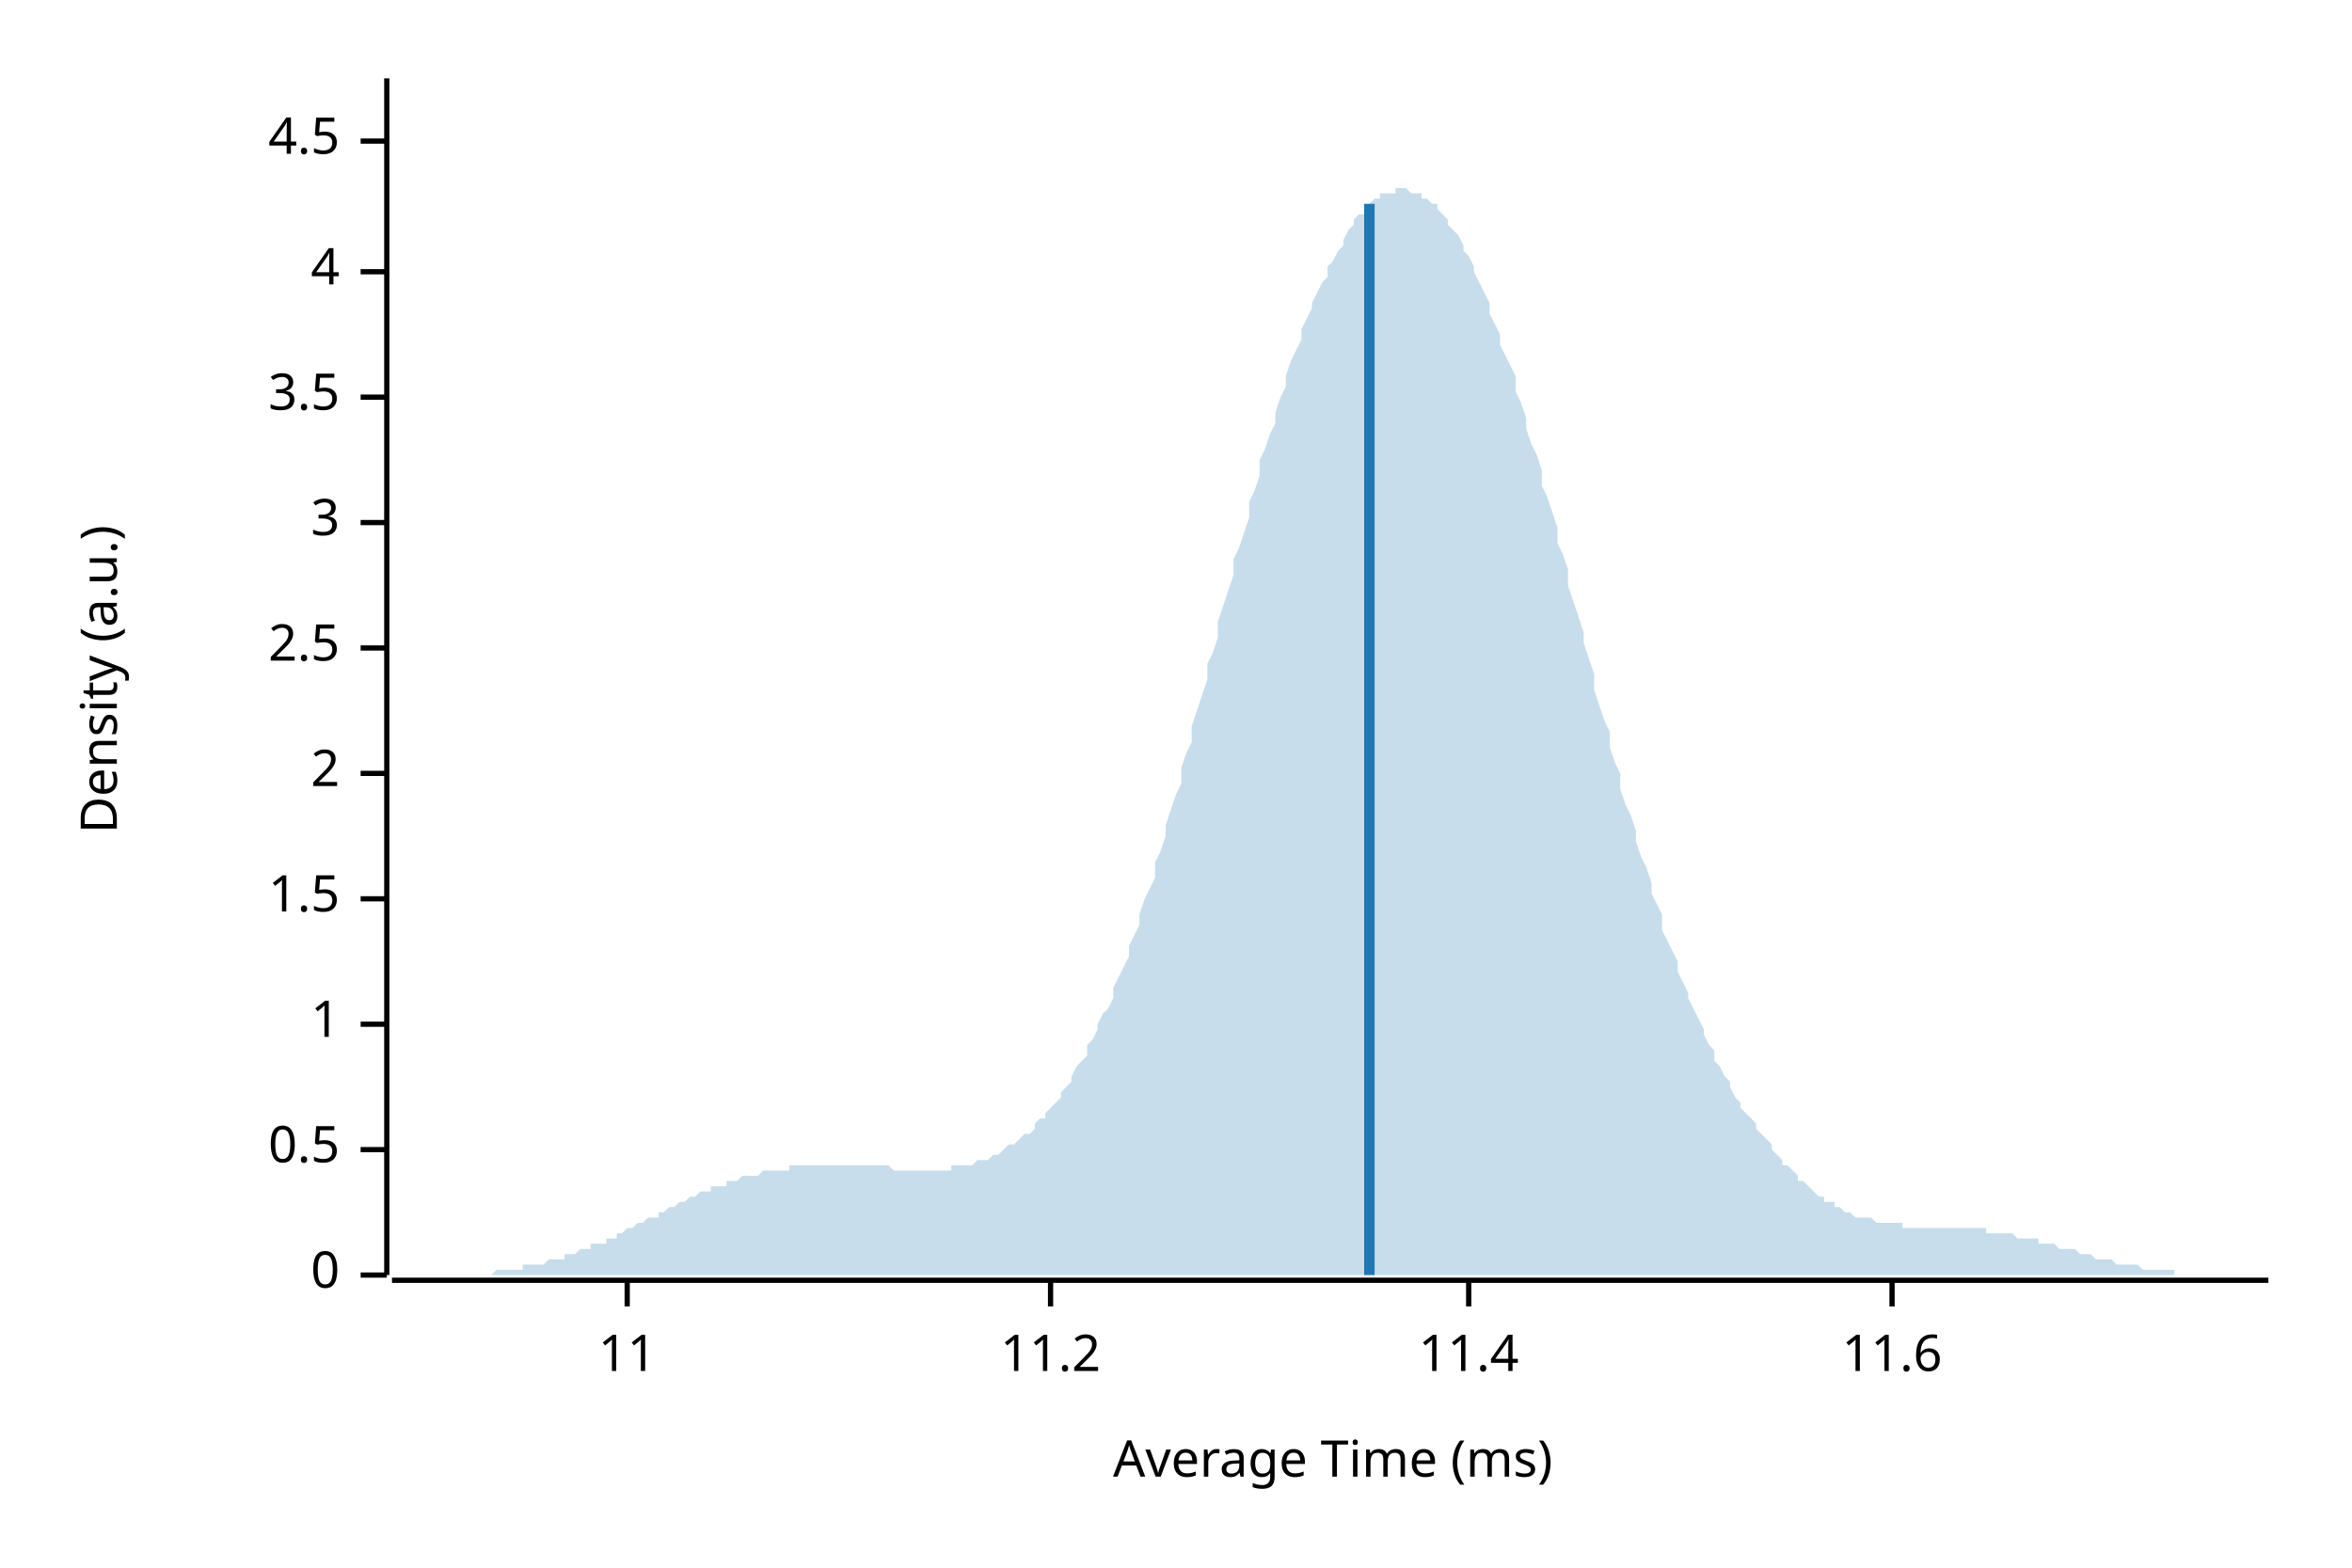
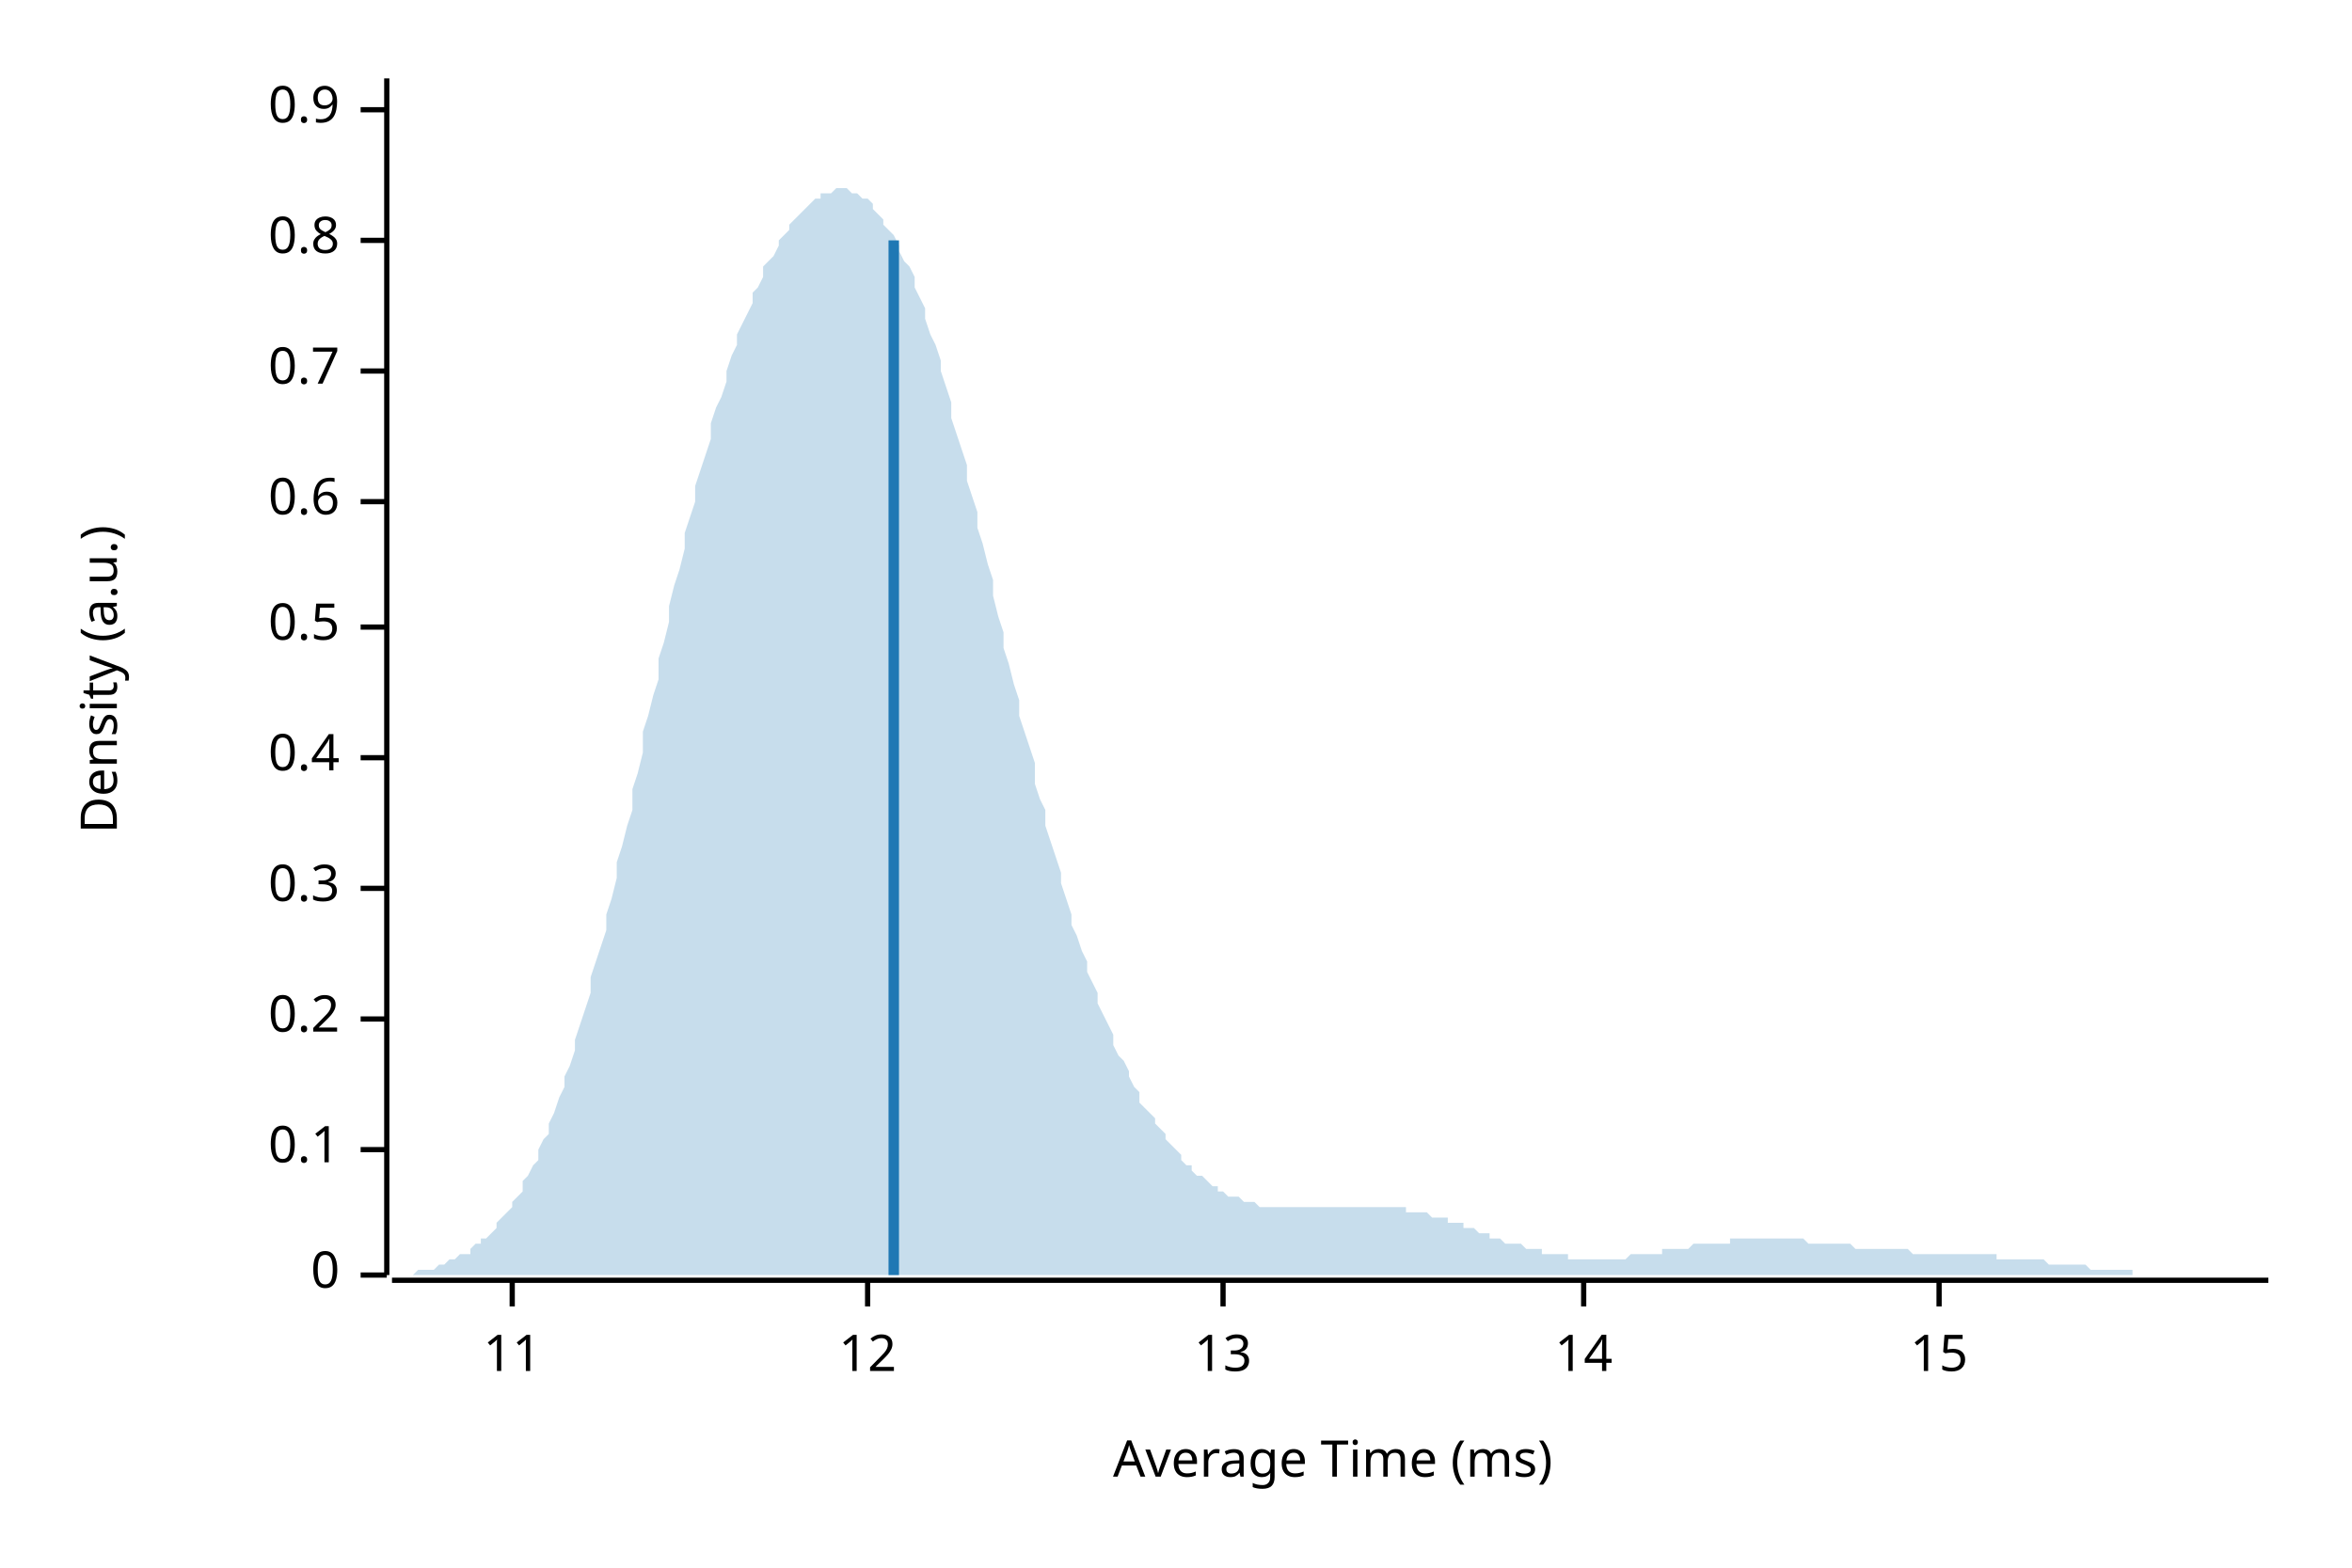
<svg xmlns="http://www.w3.org/2000/svg" width="450" height="300" viewBox="0 0 450 300">
  <text x="15" y="130" dy="0.76em" text-anchor="middle" font-family="sans-serif" font-size="9.677" opacity="1" fill="#000000" transform="rotate(270, 15, 130)">
Density (a.u.)
</text>
  <text x="255" y="285" dy="-0.5ex" text-anchor="middle" font-family="sans-serif" font-size="9.677" opacity="1" fill="#000000">
Average Time (ms)
</text>
  <polyline fill="none" opacity="1" stroke="#000000" stroke-width="1" points="74,15 74,244 " />
  <text x="65" y="244" dy="0.5ex" text-anchor="end" font-family="sans-serif" font-size="9.677" opacity="1" fill="#000000">
0
</text>
  <polyline fill="none" opacity="1" stroke="#000000" stroke-width="1" points="69,244 74,244 " />
  <text x="65" y="220" dy="0.5ex" text-anchor="end" font-family="sans-serif" font-size="9.677" opacity="1" fill="#000000">
+ 0.1
+ </text>
+   <polyline fill="none" opacity="1" stroke="#000000" stroke-width="1" points="69,220 74,220 " />
+   <text x="65" y="195" dy="0.5ex" text-anchor="end" font-family="sans-serif" font-size="9.677" opacity="1" fill="#000000">
+ 0.2
+ </text>
+   <polyline fill="none" opacity="1" stroke="#000000" stroke-width="1" points="69,195 74,195 " />
+   <text x="65" y="170" dy="0.5ex" text-anchor="end" font-family="sans-serif" font-size="9.677" opacity="1" fill="#000000">
+ 0.3
+ </text>
+   <polyline fill="none" opacity="1" stroke="#000000" stroke-width="1" points="69,170 74,170 " />
+   <text x="65" y="145" dy="0.5ex" text-anchor="end" font-family="sans-serif" font-size="9.677" opacity="1" fill="#000000">
+ 0.4
+ </text>
+   <polyline fill="none" opacity="1" stroke="#000000" stroke-width="1" points="69,145 74,145 " />
+   <text x="65" y="120" dy="0.5ex" text-anchor="end" font-family="sans-serif" font-size="9.677" opacity="1" fill="#000000">
0.5
</text>
-   <polyline fill="none" opacity="1" stroke="#000000" stroke-width="1" points="69,220 74,220 " />
-   <text x="65" y="196" dy="0.5ex" text-anchor="end" font-family="sans-serif" font-size="9.677" opacity="1" fill="#000000">
- 1
+   <polyline fill="none" opacity="1" stroke="#000000" stroke-width="1" points="69,120 74,120 " />
+   <text x="65" y="96" dy="0.5ex" text-anchor="end" font-family="sans-serif" font-size="9.677" opacity="1" fill="#000000">
+ 0.6
</text>
-   <polyline fill="none" opacity="1" stroke="#000000" stroke-width="1" points="69,196 74,196 " />
-   <text x="65" y="172" dy="0.5ex" text-anchor="end" font-family="sans-serif" font-size="9.677" opacity="1" fill="#000000">
- 1.5
+   <polyline fill="none" opacity="1" stroke="#000000" stroke-width="1" points="69,96 74,96 " />
+   <text x="65" y="71" dy="0.5ex" text-anchor="end" font-family="sans-serif" font-size="9.677" opacity="1" fill="#000000">
+ 0.7
</text>
-   <polyline fill="none" opacity="1" stroke="#000000" stroke-width="1" points="69,172 74,172 " />
-   <text x="65" y="148" dy="0.5ex" text-anchor="end" font-family="sans-serif" font-size="9.677" opacity="1" fill="#000000">
- 2
+   <polyline fill="none" opacity="1" stroke="#000000" stroke-width="1" points="69,71 74,71 " />
+   <text x="65" y="46" dy="0.5ex" text-anchor="end" font-family="sans-serif" font-size="9.677" opacity="1" fill="#000000">
+ 0.8
</text>
-   <polyline fill="none" opacity="1" stroke="#000000" stroke-width="1" points="69,148 74,148 " />
-   <text x="65" y="124" dy="0.5ex" text-anchor="end" font-family="sans-serif" font-size="9.677" opacity="1" fill="#000000">
- 2.5
+   <polyline fill="none" opacity="1" stroke="#000000" stroke-width="1" points="69,46 74,46 " />
+   <text x="65" y="21" dy="0.5ex" text-anchor="end" font-family="sans-serif" font-size="9.677" opacity="1" fill="#000000">
+ 0.9
</text>
-   <polyline fill="none" opacity="1" stroke="#000000" stroke-width="1" points="69,124 74,124 " />
-   <text x="65" y="100" dy="0.5ex" text-anchor="end" font-family="sans-serif" font-size="9.677" opacity="1" fill="#000000">
- 3
- </text>
-   <polyline fill="none" opacity="1" stroke="#000000" stroke-width="1" points="69,100 74,100 " />
-   <text x="65" y="76" dy="0.5ex" text-anchor="end" font-family="sans-serif" font-size="9.677" opacity="1" fill="#000000">
- 3.5
- </text>
-   <polyline fill="none" opacity="1" stroke="#000000" stroke-width="1" points="69,76 74,76 " />
-   <text x="65" y="52" dy="0.5ex" text-anchor="end" font-family="sans-serif" font-size="9.677" opacity="1" fill="#000000">
- 4
- </text>
-   <polyline fill="none" opacity="1" stroke="#000000" stroke-width="1" points="69,52 74,52 " />
-   <text x="65" y="27" dy="0.5ex" text-anchor="end" font-family="sans-serif" font-size="9.677" opacity="1" fill="#000000">
- 4.5
- </text>
-   <polyline fill="none" opacity="1" stroke="#000000" stroke-width="1" points="69,27 74,27 " />
+   <polyline fill="none" opacity="1" stroke="#000000" stroke-width="1" points="69,21 74,21 " />
  <polyline fill="none" opacity="1" stroke="#000000" stroke-width="1" points="75,245 434,245 " />
-   <text x="120" y="255" dy="0.76em" text-anchor="middle" font-family="sans-serif" font-size="9.677" opacity="1" fill="#000000">
+   <text x="98" y="255" dy="0.76em" text-anchor="middle" font-family="sans-serif" font-size="9.677" opacity="1" fill="#000000">
11
</text>
-   <polyline fill="none" opacity="1" stroke="#000000" stroke-width="1" points="120,245 120,250 " />
-   <text x="201" y="255" dy="0.76em" text-anchor="middle" font-family="sans-serif" font-size="9.677" opacity="1" fill="#000000">
- 11.2
+   <polyline fill="none" opacity="1" stroke="#000000" stroke-width="1" points="98,245 98,250 " />
+   <text x="166" y="255" dy="0.76em" text-anchor="middle" font-family="sans-serif" font-size="9.677" opacity="1" fill="#000000">
+ 12
</text>
-   <polyline fill="none" opacity="1" stroke="#000000" stroke-width="1" points="201,245 201,250 " />
-   <text x="281" y="255" dy="0.76em" text-anchor="middle" font-family="sans-serif" font-size="9.677" opacity="1" fill="#000000">
- 11.4
+   <polyline fill="none" opacity="1" stroke="#000000" stroke-width="1" points="166,245 166,250 " />
+   <text x="234" y="255" dy="0.76em" text-anchor="middle" font-family="sans-serif" font-size="9.677" opacity="1" fill="#000000">
+ 13
</text>
-   <polyline fill="none" opacity="1" stroke="#000000" stroke-width="1" points="281,245 281,250 " />
-   <text x="362" y="255" dy="0.76em" text-anchor="middle" font-family="sans-serif" font-size="9.677" opacity="1" fill="#000000">
- 11.6
+   <polyline fill="none" opacity="1" stroke="#000000" stroke-width="1" points="234,245 234,250 " />
+   <text x="303" y="255" dy="0.76em" text-anchor="middle" font-family="sans-serif" font-size="9.677" opacity="1" fill="#000000">
+ 14
</text>
-   <polyline fill="none" opacity="1" stroke="#000000" stroke-width="1" points="362,245 362,250 " />
-   <polygon opacity="0.25" fill="#1F78B4" points="75,244 75,244 76,244 77,244 77,244 78,244 79,244 80,244 80,244 81,244 82,244 82,244 83,244 84,244 85,244 85,244 86,244 87,244 87,244 88,244 89,244 90,244 90,244 91,244 92,244 92,244 93,244 94,244 95,243 95,243 96,243 97,243 98,243 98,243 99,243 100,243 100,242 101,242 102,242 103,242 103,242 104,242 105,241 105,241 106,241 107,241 108,241 108,240 109,240 110,240 110,240 111,239 112,239 113,239 113,238 114,238 115,238 116,238 116,237 117,237 118,237 118,236 119,236 120,235 121,235 121,235 122,234 123,234 123,234 124,233 125,233 126,233 126,232 127,232 128,231 128,231 129,231 130,230 131,230 131,230 132,229 133,229 133,229 134,228 135,228 136,228 136,227 137,227 138,227 139,227 139,226 140,226 141,226 141,226 142,225 143,225 144,225 144,225 145,225 146,224 146,224 147,224 148,224 149,224 149,224 150,224 151,224 151,223 152,223 153,223 154,223 154,223 155,223 156,223 157,223 157,223 158,223 159,223 159,223 160,223 161,223 162,223 162,223 163,223 164,223 164,223 165,223 166,223 167,223 167,223 168,223 169,223 169,223 170,223 171,224 172,224 172,224 173,224 174,224 175,224 175,224 176,224 177,224 177,224 178,224 179,224 180,224 180,224 181,224 182,224 182,223 183,223 184,223 185,223 185,223 186,223 187,222 187,222 188,222 189,222 190,221 190,221 191,221 192,220 192,220 193,219 194,219 195,218 195,218 196,217 197,217 198,216 198,215 199,214 200,214 200,213 201,212 202,211 203,210 203,209 204,208 205,207 205,206 206,204 207,203 208,202 208,200 209,199 210,197 210,196 211,194 212,193 213,191 213,189 214,187 215,185 216,183 216,181 217,179 218,177 218,175 219,172 220,170 221,168 221,165 222,163 223,160 223,158 224,155 225,152 226,150 226,147 227,144 228,142 228,139 229,136 230,133 231,130 231,127 232,125 233,122 233,119 234,116 235,113 236,110 236,107 237,105 238,102 239,99 239,96 240,94 241,91 241,88 242,86 243,83 244,81 244,79 245,76 246,74 246,72 247,69 248,67 249,65 249,63 250,61 251,59 251,58 252,56 253,54 254,53 254,51 255,50 256,48 257,47 257,46 258,44 259,43 259,42 260,41 261,41 262,40 262,39 263,38 264,38 264,37 265,37 266,37 267,37 267,36 268,36 269,36 269,36 270,37 271,37 272,37 272,38 273,38 274,39 275,39 275,40 276,41 277,42 277,43 278,44 279,45 280,47 280,48 281,49 282,51 282,52 283,54 284,56 285,58 285,60 286,62 287,64 287,66 288,68 289,70 290,72 290,75 291,77 292,80 292,82 293,85 294,87 295,90 295,93 296,95 297,98 298,101 298,104 299,106 300,109 300,112 301,115 302,118 303,121 303,123 304,126 305,129 305,132 306,135 307,138 308,140 308,143 309,146 310,148 310,151 311,154 312,156 313,159 313,161 314,164 315,166 316,169 316,171 317,173 318,175 318,178 319,180 320,182 321,184 321,186 322,188 323,190 323,191 324,193 325,195 326,197 326,198 327,200 328,201 328,203 329,204 330,206 331,207 331,208 332,210 333,211 333,212 334,213 335,214 336,215 336,216 337,217 338,218 339,219 339,220 340,221 341,222 341,223 342,223 343,224 344,225 344,226 345,226 346,227 346,227 347,228 348,229 349,229 349,230 350,230 351,230 351,231 352,231 353,232 354,232 354,232 355,233 356,233 357,233 357,233 358,233 359,234 359,234 360,234 361,234 362,234 362,234 363,234 364,234 364,235 365,235 366,235 367,235 367,235 368,235 369,235 369,235 370,235 371,235 372,235 372,235 373,235 374,235 375,235 375,235 376,235 377,235 377,235 378,235 379,235 380,235 380,236 381,236 382,236 382,236 383,236 384,236 385,236 385,236 386,237 387,237 387,237 388,237 389,237 390,237 390,238 391,238 392,238 392,238 393,238 394,239 395,239 395,239 396,239 397,239 398,240 398,240 399,240 400,240 400,240 401,241 402,241 403,241 403,241 404,241 405,242 405,242 406,242 407,242 408,242 408,242 409,242 410,243 410,243 411,243 412,243 413,243 413,243 414,243 415,243 416,243 416,244 417,244 418,244 418,244 419,244 420,244 421,244 421,244 422,244 423,244 423,244 424,244 425,244 426,244 426,244 427,244 428,244 428,244 429,244 430,244 431,244 431,244 432,244 433,244 434,244 434,244 75,244 " />
-   <polyline fill="none" opacity="1" stroke="#1F78B4" stroke-width="2" points="262,244 262,39 " />
+   <polyline fill="none" opacity="1" stroke="#000000" stroke-width="1" points="303,245 303,250 " />
+   <text x="371" y="255" dy="0.76em" text-anchor="middle" font-family="sans-serif" font-size="9.677" opacity="1" fill="#000000">
+ 15
+ </text>
+   <polyline fill="none" opacity="1" stroke="#000000" stroke-width="1" points="371,245 371,250 " />
+   <polygon opacity="0.25" fill="#1F78B4" points="75,244 75,244 76,244 77,244 77,244 78,244 79,244 80,243 80,243 81,243 82,243 82,243 83,243 84,242 85,242 85,242 86,241 87,241 87,241 88,240 89,240 90,240 90,239 91,238 92,238 92,237 93,237 94,236 95,235 95,234 96,233 97,232 98,231 98,230 99,229 100,228 100,226 101,225 102,223 103,222 103,220 104,218 105,217 105,215 106,213 107,210 108,208 108,206 109,204 110,201 110,199 111,196 112,193 113,190 113,187 114,184 115,181 116,178 116,175 117,172 118,168 118,165 119,162 120,158 121,155 121,151 122,148 123,144 123,140 124,137 125,133 126,130 126,126 127,123 128,119 128,116 129,112 130,109 131,105 131,102 132,99 133,96 133,93 134,90 135,87 136,84 136,81 137,78 138,76 139,73 139,71 140,68 141,66 141,64 142,62 143,60 144,58 144,56 145,55 146,53 146,51 147,50 148,49 149,47 149,46 150,45 151,44 151,43 152,42 153,41 154,40 154,40 155,39 156,38 157,38 157,37 158,37 159,37 159,37 160,36 161,36 162,36 162,36 163,37 164,37 164,37 165,38 166,38 167,39 167,40 168,41 169,42 169,43 170,44 171,45 172,47 172,48 173,50 174,51 175,53 175,55 176,57 177,59 177,61 178,64 179,66 180,69 180,71 181,74 182,77 182,80 183,83 184,86 185,89 185,92 186,95 187,98 187,101 188,104 189,108 190,111 190,114 191,118 192,121 192,124 193,127 194,131 195,134 195,137 196,140 197,143 198,146 198,150 199,153 200,155 200,158 201,161 202,164 203,167 203,169 204,172 205,175 205,177 206,179 207,182 208,184 208,186 209,188 210,190 210,192 211,194 212,196 213,198 213,200 214,202 215,203 216,205 216,206 217,208 218,209 218,211 219,212 220,213 221,214 221,215 222,216 223,217 223,218 224,219 225,220 226,221 226,222 227,223 228,223 228,224 229,225 230,225 231,226 231,226 232,227 233,227 233,228 234,228 235,229 236,229 236,229 237,229 238,230 239,230 239,230 240,230 241,231 241,231 242,231 243,231 244,231 244,231 245,231 246,231 246,231 247,231 248,231 249,231 249,231 250,231 251,231 251,231 252,231 253,231 254,231 254,231 255,231 256,231 257,231 257,231 258,231 259,231 259,231 260,231 261,231 262,231 262,231 263,231 264,231 264,231 265,231 266,231 267,231 267,231 268,231 269,231 269,232 270,232 271,232 272,232 272,232 273,232 274,233 275,233 275,233 276,233 277,233 277,234 278,234 279,234 280,234 280,235 281,235 282,235 282,235 283,236 284,236 285,236 285,237 286,237 287,237 287,237 288,238 289,238 290,238 290,238 291,238 292,239 292,239 293,239 294,239 295,239 295,240 296,240 297,240 298,240 298,240 299,240 300,240 300,241 301,241 302,241 303,241 303,241 304,241 305,241 305,241 306,241 307,241 308,241 308,241 309,241 310,241 310,241 311,241 312,240 313,240 313,240 314,240 315,240 316,240 316,240 317,240 318,240 318,239 319,239 320,239 321,239 321,239 322,239 323,239 323,239 324,238 325,238 326,238 326,238 327,238 328,238 328,238 329,238 330,238 331,238 331,237 332,237 333,237 333,237 334,237 335,237 336,237 336,237 337,237 338,237 339,237 339,237 340,237 341,237 341,237 342,237 343,237 344,237 344,237 345,237 346,238 346,238 347,238 348,238 349,238 349,238 350,238 351,238 351,238 352,238 353,238 354,238 354,238 355,239 356,239 357,239 357,239 358,239 359,239 359,239 360,239 361,239 362,239 362,239 363,239 364,239 364,239 365,239 366,240 367,240 367,240 368,240 369,240 369,240 370,240 371,240 372,240 372,240 373,240 374,240 375,240 375,240 376,240 377,240 377,240 378,240 379,240 380,240 380,240 381,240 382,240 382,241 383,241 384,241 385,241 385,241 386,241 387,241 387,241 388,241 389,241 390,241 390,241 391,241 392,242 392,242 393,242 394,242 395,242 395,242 396,242 397,242 398,242 398,242 399,242 400,243 400,243 401,243 402,243 403,243 403,243 404,243 405,243 405,243 406,243 407,243 408,243 408,244 409,244 410,244 410,244 411,244 412,244 413,244 413,244 414,244 415,244 416,244 416,244 417,244 418,244 418,244 419,244 420,244 421,244 421,244 422,244 423,244 423,244 424,244 425,244 426,244 426,244 427,244 428,244 428,244 429,244 430,244 431,244 431,244 432,244 433,244 434,244 434,244 75,244 " />
+   <polyline fill="none" opacity="1" stroke="#1F78B4" stroke-width="2" points="171,244 171,46 " />
</svg>
